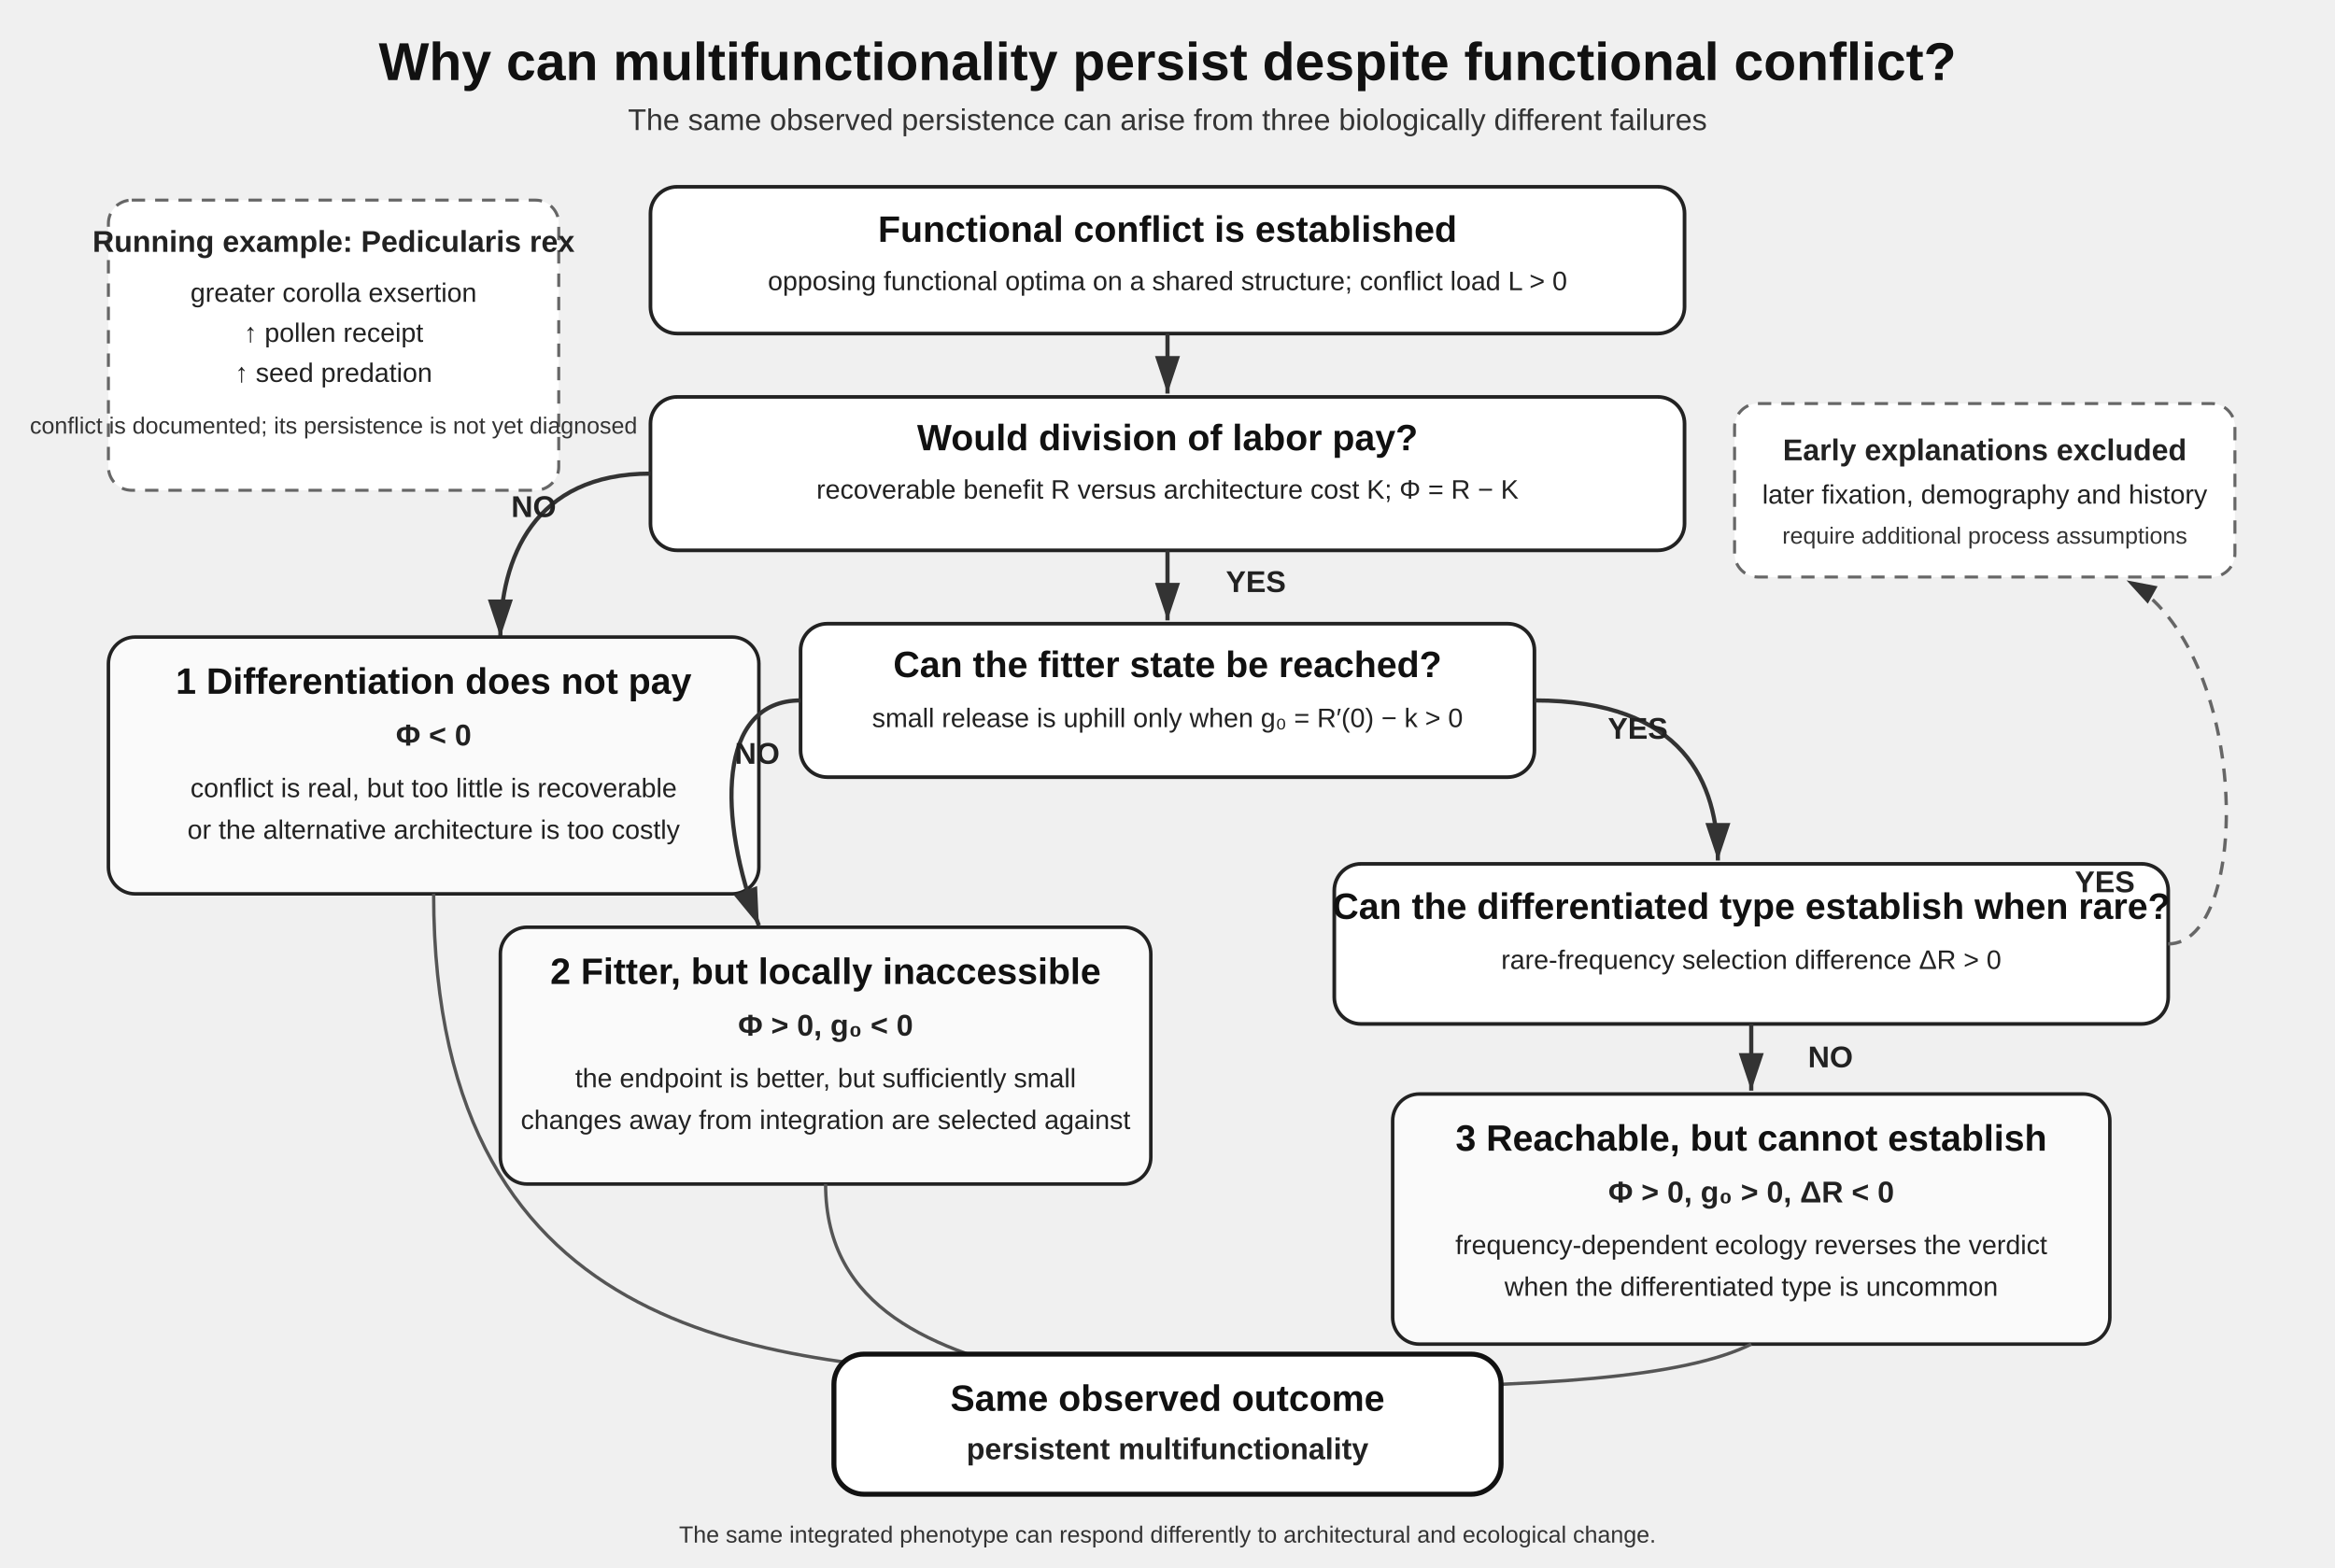
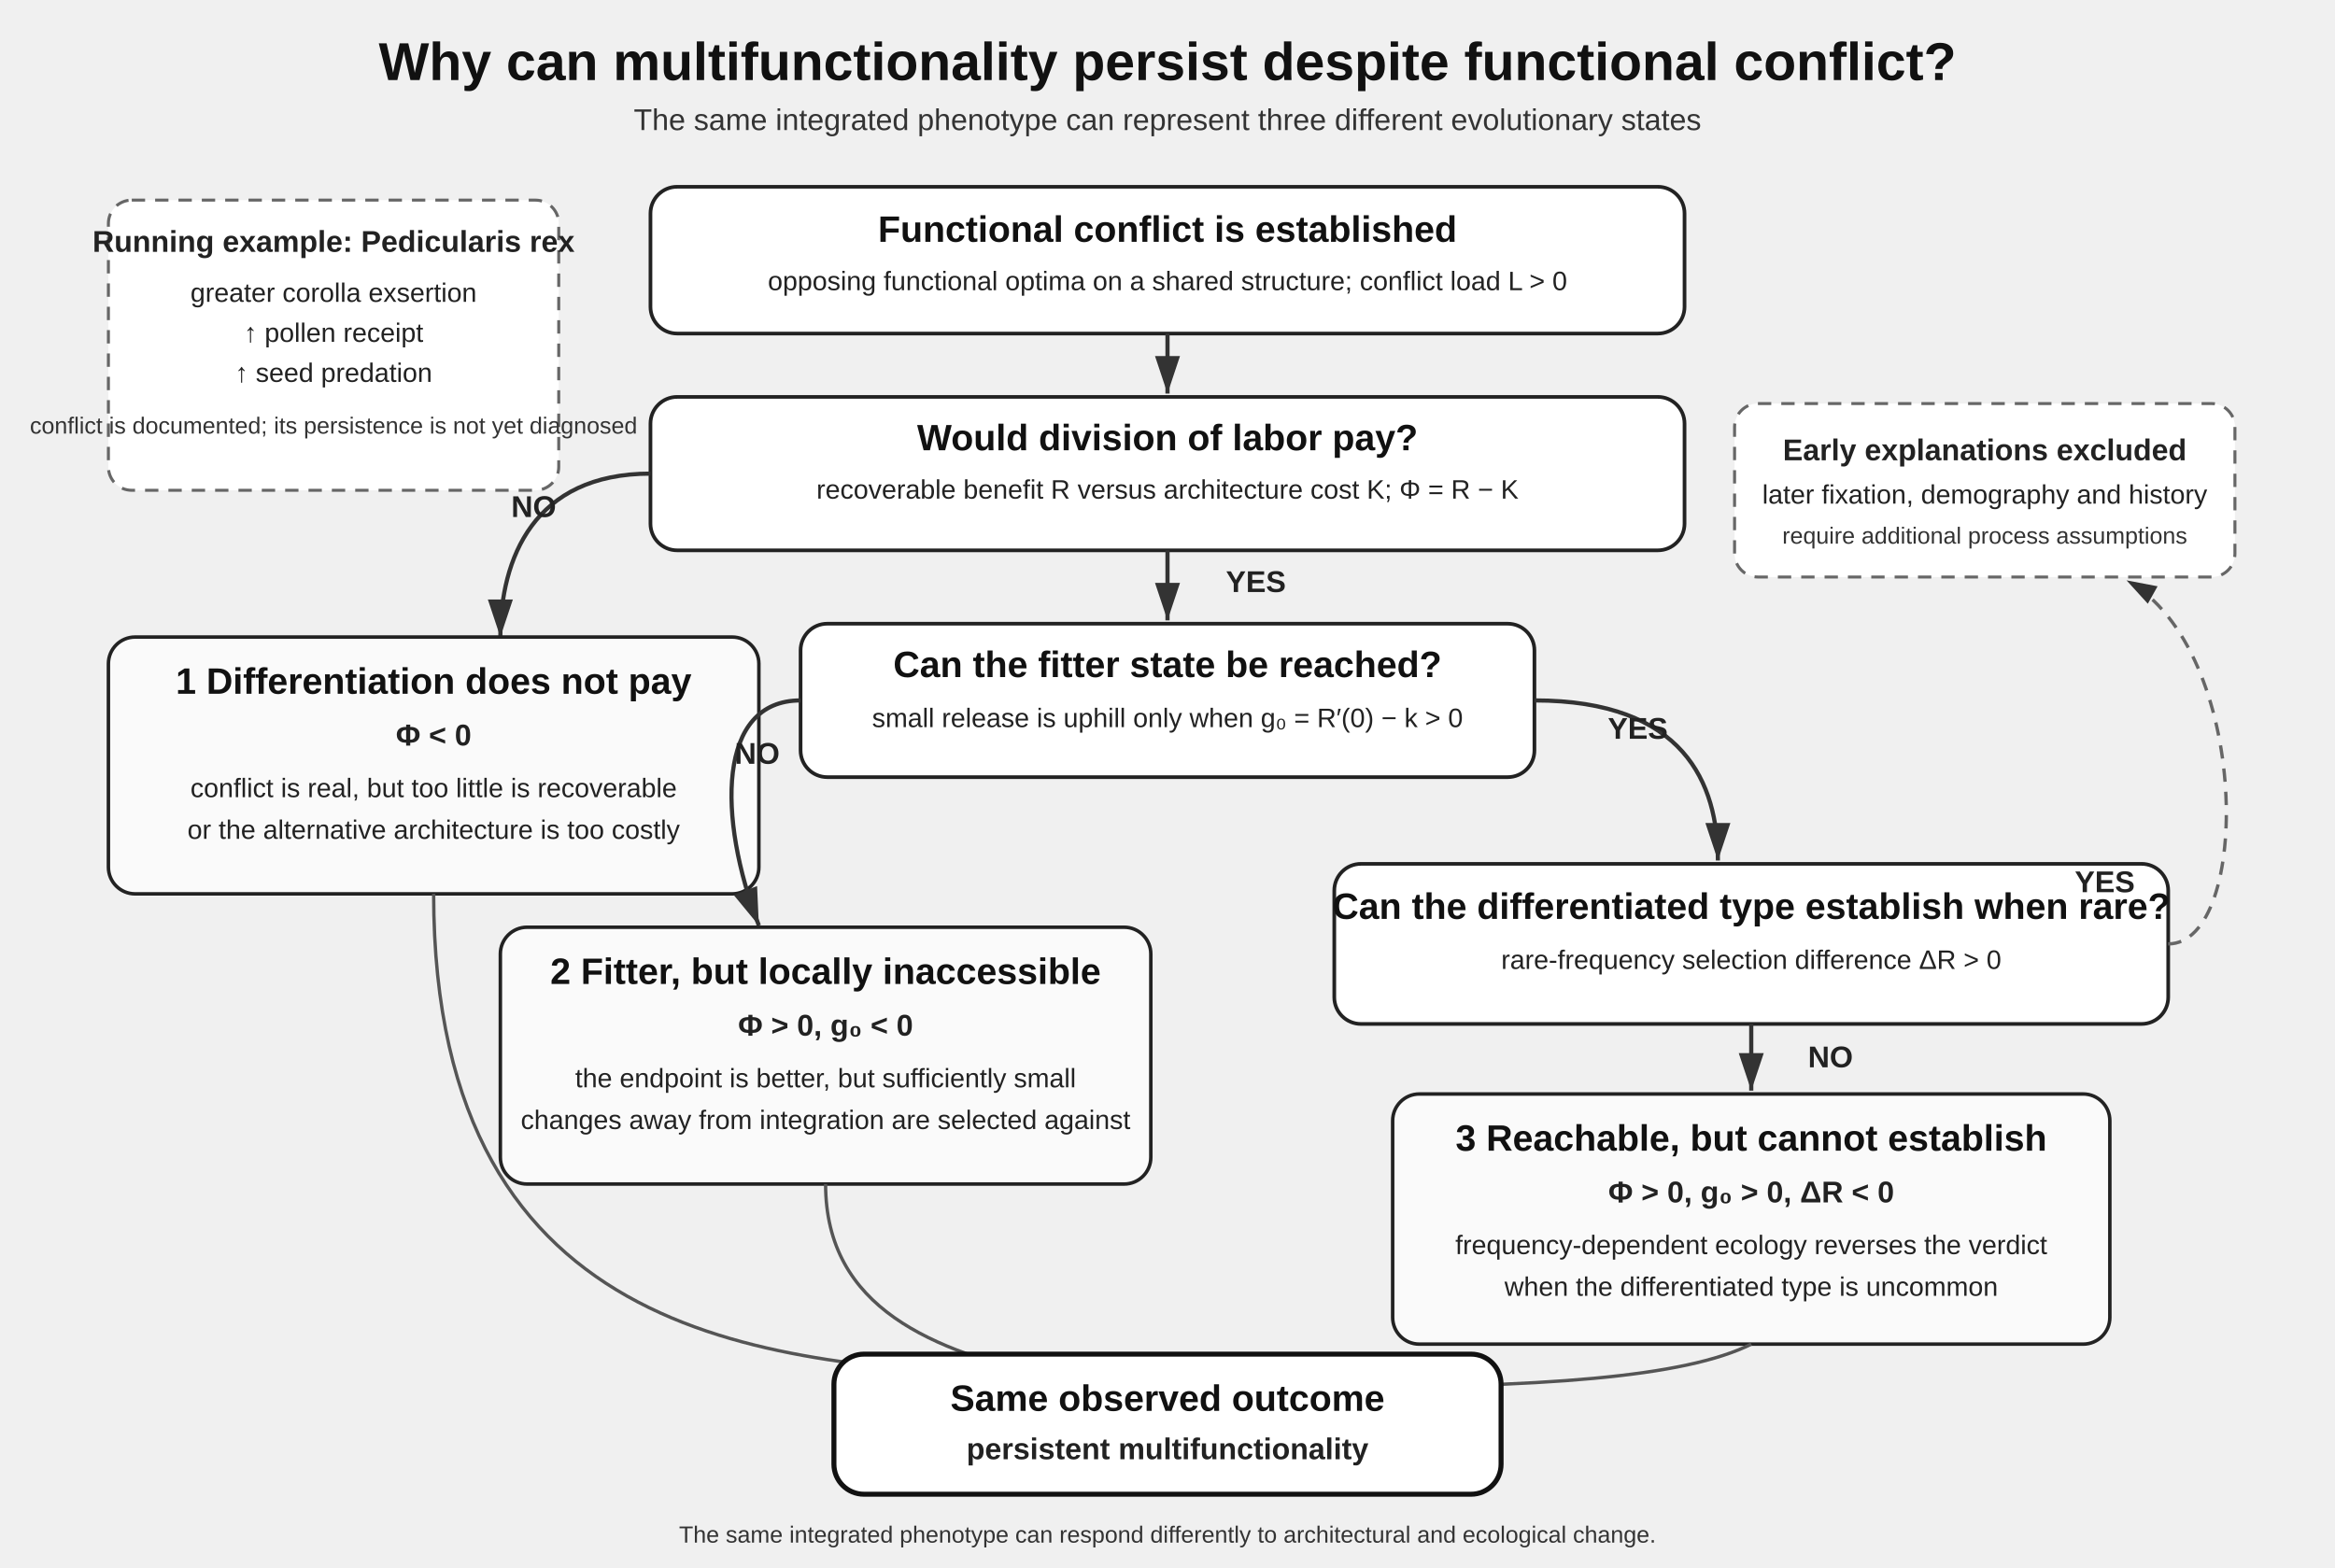
<svg xmlns="http://www.w3.org/2000/svg" width="1400" height="940" viewBox="0 0 1400 940">
  <defs>
    <marker id="arrow" markerWidth="10" markerHeight="10" refX="9" refY="3" orient="auto" markerUnits="strokeWidth">
      <path d="M0,0 L0,6 L9,3 z" fill="#333" />
    </marker>
    <style>
      .title { font: 700 32px Arial, Helvetica, sans-serif; fill:#111; }
      .subtitle { font: 400 18px Arial, Helvetica, sans-serif; fill:#333; }
      .box { fill:#fff; stroke:#222; stroke-width:2.2; rx:16; }
      .cause { fill:#fafafa; stroke:#222; stroke-width:2.1; rx:16; }
      .outcome { fill:#fff; stroke:#111; stroke-width:3; rx:18; }
      .extension { fill:#fff; stroke:#666; stroke-width:1.8; stroke-dasharray:8 6; rx:14; }
      .label { font:700 22px Arial, Helvetica, sans-serif; fill:#111; }
      .mid { font:600 18px Arial, Helvetica, sans-serif; fill:#222; }
      .small { font:400 16px Arial, Helvetica, sans-serif; fill:#222; }
      .tiny { font:400 14px Arial, Helvetica, sans-serif; fill:#333; }
      .arrow { stroke:#333; stroke-width:2.5; fill:none; marker-end:url(#arrow); }
      .dash { stroke:#666; stroke-width:2; stroke-dasharray:8 6; fill:none; marker-end:url(#arrow); }
      .line { stroke:#555; stroke-width:2; fill:none; }
    </style>
  </defs>
  <text x="700" y="48" text-anchor="middle" class="title">Why can multifunctionality persist despite functional conflict?</text>
-   <text x="700" y="78" text-anchor="middle" class="subtitle">The same observed persistence can arise from three biologically different failures</text>
+   <text x="700" y="78" text-anchor="middle" class="subtitle">The same integrated phenotype can represent three different evolutionary states</text>
  <rect x="390" y="112" width="620" height="88" class="box" />
  <text x="700" y="145" text-anchor="middle" class="label">Functional conflict is established</text>
  <text x="700" y="174" text-anchor="middle" class="small">opposing functional optima on a shared structure; conflict load L &gt; 0</text>
  <path d="M700 200 L700 236" class="arrow" />
  <rect x="390" y="238" width="620" height="92" class="box" />
  <text x="700" y="270" text-anchor="middle" class="label">Would division of labor pay?</text>
  <text x="700" y="299" text-anchor="middle" class="small">recoverable benefit R versus architecture cost K; Φ = R − K</text>
  <path d="M390 284 C320 284 300 335 300 382" class="arrow" />
  <text x="320" y="310" text-anchor="middle" class="mid">NO</text>
  <rect x="65" y="382" width="390" height="154" class="cause" />
  <text x="260" y="416" text-anchor="middle" class="label">1  Differentiation does not pay</text>
  <text x="260" y="447" text-anchor="middle" class="mid">Φ &lt; 0</text>
  <text x="260" y="478" text-anchor="middle" class="small">conflict is real, but too little is recoverable</text>
  <text x="260" y="503" text-anchor="middle" class="small">or the alternative architecture is too costly</text>
  <path d="M700 330 L700 372" class="arrow" />
  <text x="735" y="355" class="mid">YES</text>
  <rect x="480" y="374" width="440" height="92" class="box" />
  <text x="700" y="406" text-anchor="middle" class="label">Can the fitter state be reached?</text>
  <text x="700" y="436" text-anchor="middle" class="small">small release is uphill only when g₀ = R′(0) − k &gt; 0</text>
  <path d="M480 420 C430 420 430 490 455 555" class="arrow" />
  <text x="454" y="458" text-anchor="middle" class="mid">NO</text>
  <rect x="300" y="556" width="390" height="154" class="cause" />
  <text x="495" y="590" text-anchor="middle" class="label">2  Fitter, but locally inaccessible</text>
  <text x="495" y="621" text-anchor="middle" class="mid">Φ &gt; 0,  g₀ &lt; 0</text>
  <text x="495" y="652" text-anchor="middle" class="small">the endpoint is better, but sufficiently small</text>
  <text x="495" y="677" text-anchor="middle" class="small">changes away from integration are selected against</text>
  <path d="M920 420 C1010 420 1030 470 1030 516" class="arrow" />
  <text x="982" y="443" text-anchor="middle" class="mid">YES</text>
  <rect x="800" y="518" width="500" height="96" class="box" />
  <text x="1050" y="551" text-anchor="middle" class="label">Can the differentiated type establish when rare?</text>
  <text x="1050" y="581" text-anchor="middle" class="small">rare-frequency selection difference ΔR &gt; 0</text>
  <path d="M1050 614 L1050 654" class="arrow" />
  <text x="1084" y="640" class="mid">NO</text>
  <rect x="835" y="656" width="430" height="150" class="cause" />
  <text x="1050" y="690" text-anchor="middle" class="label">3  Reachable, but cannot establish</text>
  <text x="1050" y="721" text-anchor="middle" class="mid">Φ &gt; 0,  g₀ &gt; 0,  ΔR &lt; 0</text>
  <text x="1050" y="752" text-anchor="middle" class="small">frequency-dependent ecology reverses the verdict</text>
  <text x="1050" y="777" text-anchor="middle" class="small">when the differentiated type is uncommon</text>
  <path d="M260 536 C260 812 470 816 610 826" class="line" />
  <path d="M495 710 C495 785 560 810 630 826" class="line" />
  <path d="M1050 806 C1010 826 925 832 790 832" class="line" />
  <rect x="500" y="812" width="400" height="84" class="outcome" />
  <text x="700" y="846" text-anchor="middle" class="label">Same observed outcome</text>
  <text x="700" y="875" text-anchor="middle" class="mid">persistent multifunctionality</text>
  <path d="M1300 566 C1350 566 1350 390 1275 348" class="dash" />
  <text x="1280" y="535" text-anchor="end" class="mid">YES</text>
  <rect x="1040" y="242" width="300" height="104" class="extension" />
  <text x="1190" y="276" text-anchor="middle" class="mid">Early explanations excluded</text>
  <text x="1190" y="302" text-anchor="middle" class="small">later fixation, demography and history</text>
  <text x="1190" y="326" text-anchor="middle" class="tiny">require additional process assumptions</text>
  <rect x="65" y="120" width="270" height="174" class="extension" />
  <text x="200" y="151" text-anchor="middle" class="mid">Running example: Pedicularis rex</text>
  <text x="200" y="181" text-anchor="middle" class="small">greater corolla exsertion</text>
  <text x="200" y="205" text-anchor="middle" class="small">↑ pollen receipt</text>
  <text x="200" y="229" text-anchor="middle" class="small">↑ seed predation</text>
  <text x="200" y="260" text-anchor="middle" class="tiny">conflict is documented; its persistence is not yet diagnosed</text>
  <text x="700" y="925" text-anchor="middle" class="tiny">The same integrated phenotype can respond differently to architectural and ecological change.</text>
</svg>
